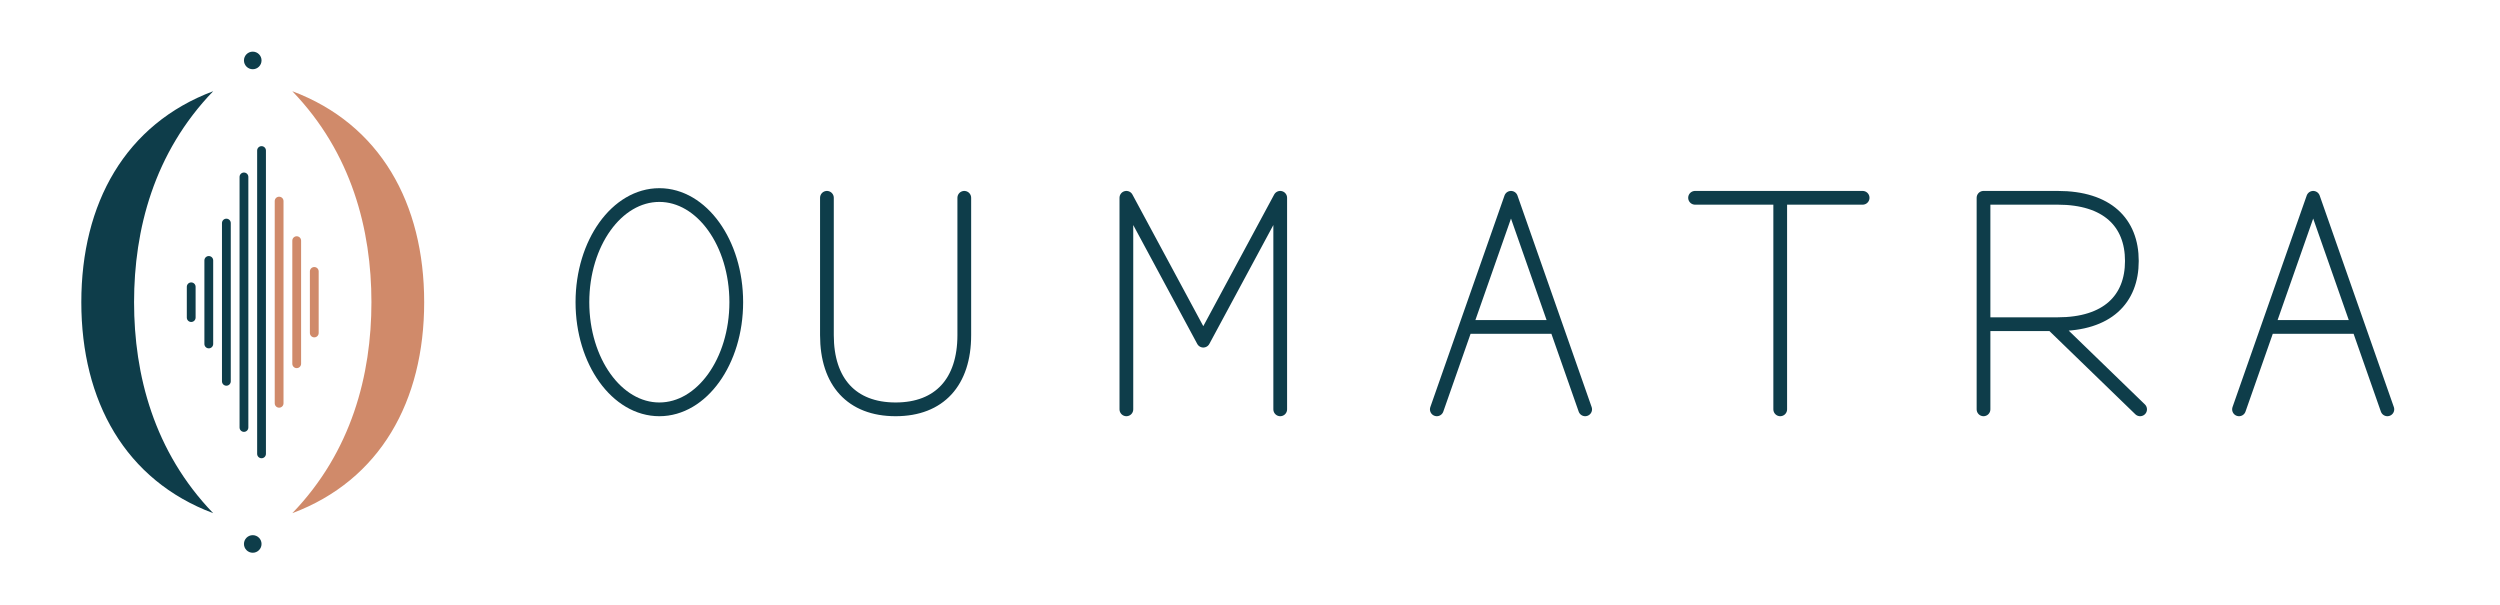
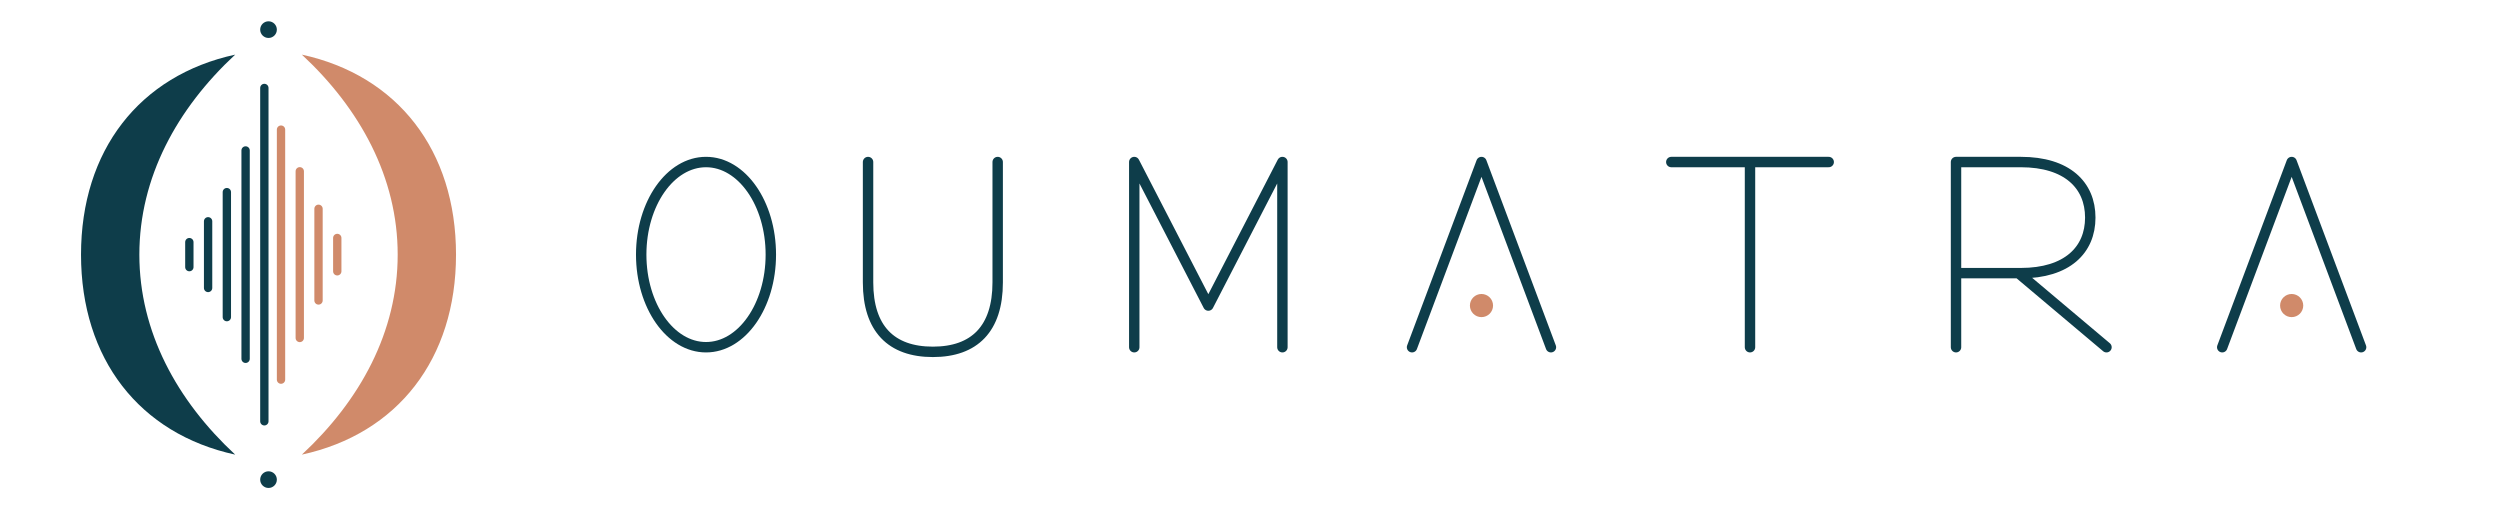
- <svg xmlns="http://www.w3.org/2000/svg" viewBox="0 0 910 220" role="img" aria-labelledby="title">
-   <g transform="translate(12 14) scale(.8)">
-     <path fill="#0E3D4A" d="M82 24C42 39 22 75 22 120s20 81 60 96C55 188 46 153 46 120s9-68 36-96Z" />
-     <path fill="#D08A6A" d="M118 24c40 15 60 51 60 96s-20 81-60 96c27-28 36-63 36-96s-9-68-36-96Z" />
+ <svg xmlns="http://www.w3.org/2000/svg" viewBox="0 0 1080 220" role="img" aria-labelledby="title">
+   <g transform="translate(8 2) scale(.9)">
+     <path fill="#0E3D4A" d="M104 24C58 34 30 70 30 120s28 86 74 96C76 190 58 157 58 120s18-70 46-96Z" />
+     <path fill="#D08A6A" d="M136 24c46 10 74 46 74 96s-28 86-74 96c28-26 46-59 46-96s-18-70-46-96Z" />
    <g fill="#0E3D4A">
-       <rect x="70" y="111" width="4" height="18" rx="2" />
-       <rect x="78" y="99" width="4" height="42" rx="2" />
-       <rect x="86" y="82" width="4" height="76" rx="2" />
-       <rect x="94" y="61" width="4" height="118" rx="2" />
-       <rect x="102" y="49" width="4" height="142" rx="2" />
+       <rect x="80" y="112" width="4" height="16" rx="2" />
+       <rect x="89" y="102" width="4" height="36" rx="2" />
+       <rect x="98" y="88" width="4" height="64" rx="2" />
+       <rect x="107" y="68" width="4" height="104" rx="2" />
+       <rect x="116" y="38" width="4" height="164" rx="2" />
    </g>
    <g fill="#D08A6A">
-       <rect x="110" y="72" width="4" height="96" rx="2" />
-       <rect x="118" y="90" width="4" height="60" rx="2" />
-       <rect x="126" y="104" width="4" height="32" rx="2" />
+       <rect x="124" y="58" width="4" height="124" rx="2" />
+       <rect x="133" y="78" width="4" height="84" rx="2" />
+       <rect x="142" y="96" width="4" height="48" rx="2" />
+       <rect x="151" y="110" width="4" height="20" rx="2" />
    </g>
-     <circle cx="100" cy="10" r="4" fill="#0E3D4A" />
-     <circle cx="100" cy="230" r="4" fill="#0E3D4A" />
+     <circle cx="120" cy="12" r="4" fill="#0E3D4A" />
+     <circle cx="120" cy="228" r="4" fill="#0E3D4A" />
  </g>
-   <g fill="none" stroke="#0E3D4A" stroke-width="5" stroke-linecap="round" stroke-linejoin="round">
-     <ellipse cx="240" cy="110" rx="28" ry="39" />
-     <path d="M301 72v50c0 17 9 27 25 27s25-10 25-27V72M410 149V72l28 52 28-52v77M523 149l27-77 27 77m-43-30h31M617 72h61m-30 0v77M722 149V72h27c18 0 27 9 27 23s-9 23-27 23h-27m25 0 32 31M815 149l27-77 27 77m-43-30h31" />
+   <g transform="translate(270 40)" fill="none" stroke="#0E3D4A" stroke-width="4.5" stroke-linecap="round" stroke-linejoin="round">
+     <ellipse cx="35" cy="70" rx="28" ry="40" />
+     <path d="M105 30v52c0 20 10 30 28 30s28-10 28-30V30M220 110V30l32 62 32-62v80M340 110l30-80 30 80M452 30h68m-34 0v80M575 110V30h28c20 0 30 10 30 24s-10 24-30 24h-28m27 0 38 32M690 110l30-80 30 80" />
+   </g>
+   <g fill="#D08A6A">
+     <circle cx="640" cy="132" r="5" />
+     <circle cx="990" cy="132" r="5" />
  </g>
</svg>
